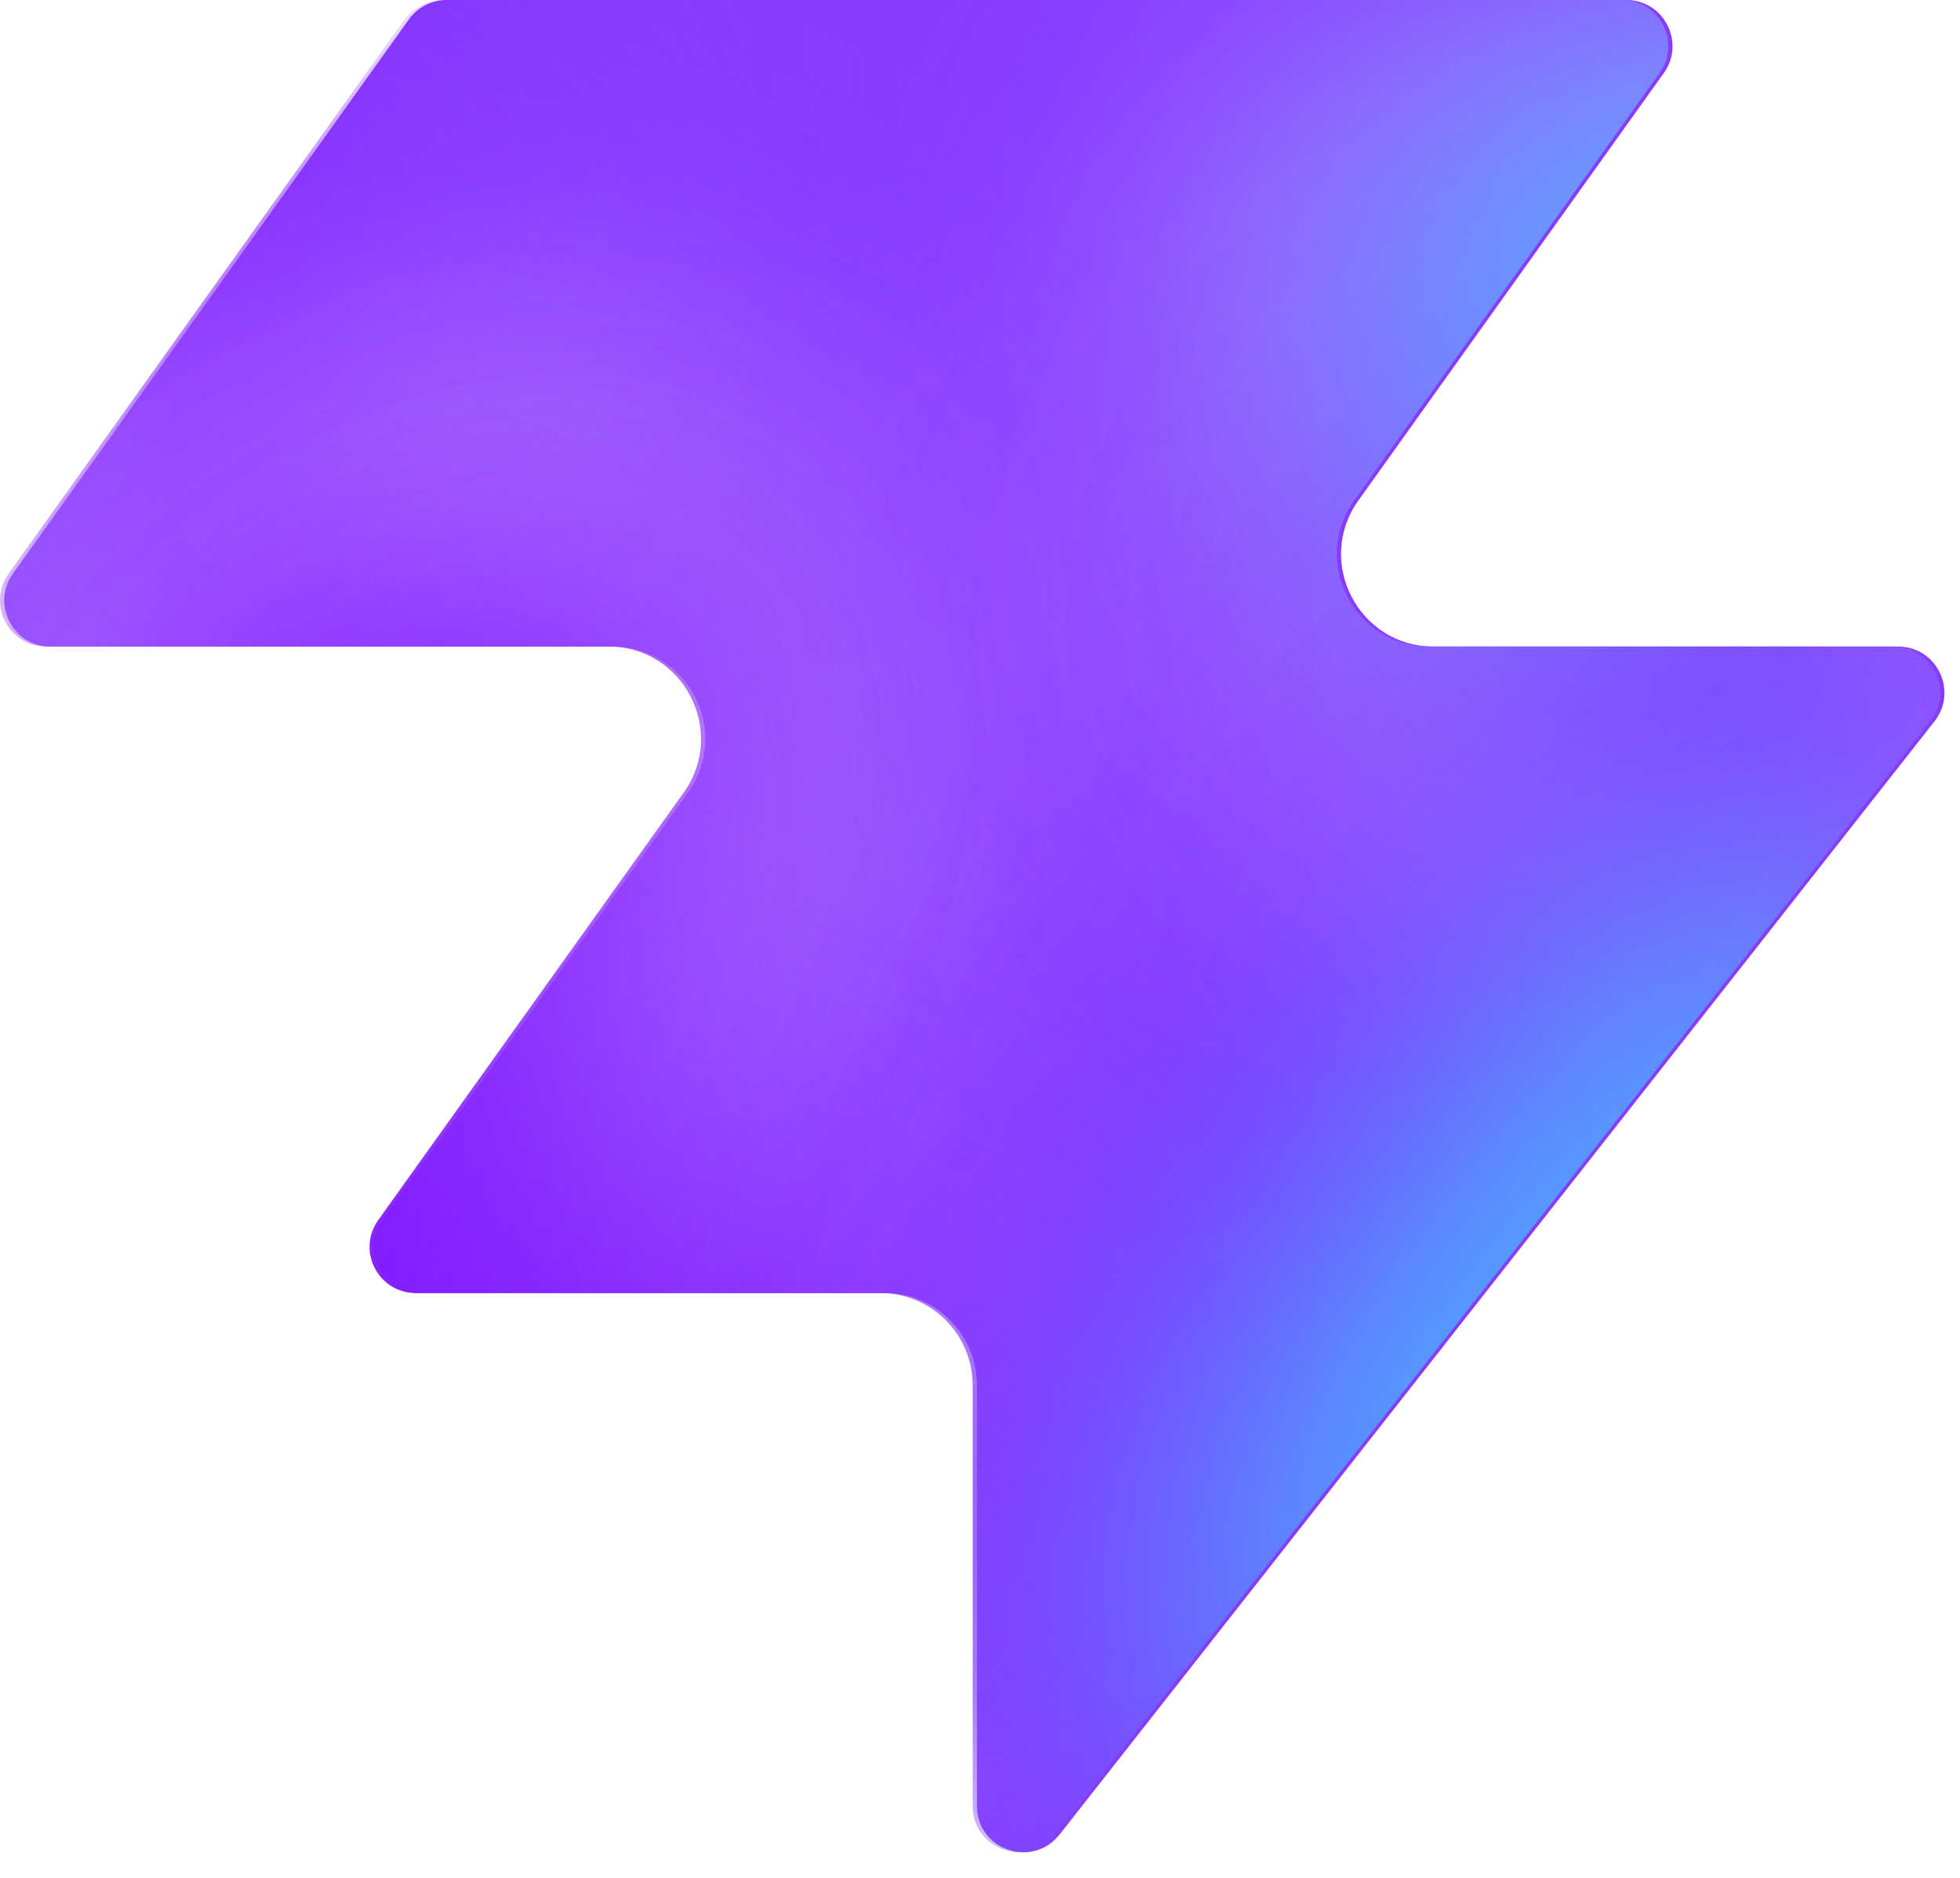
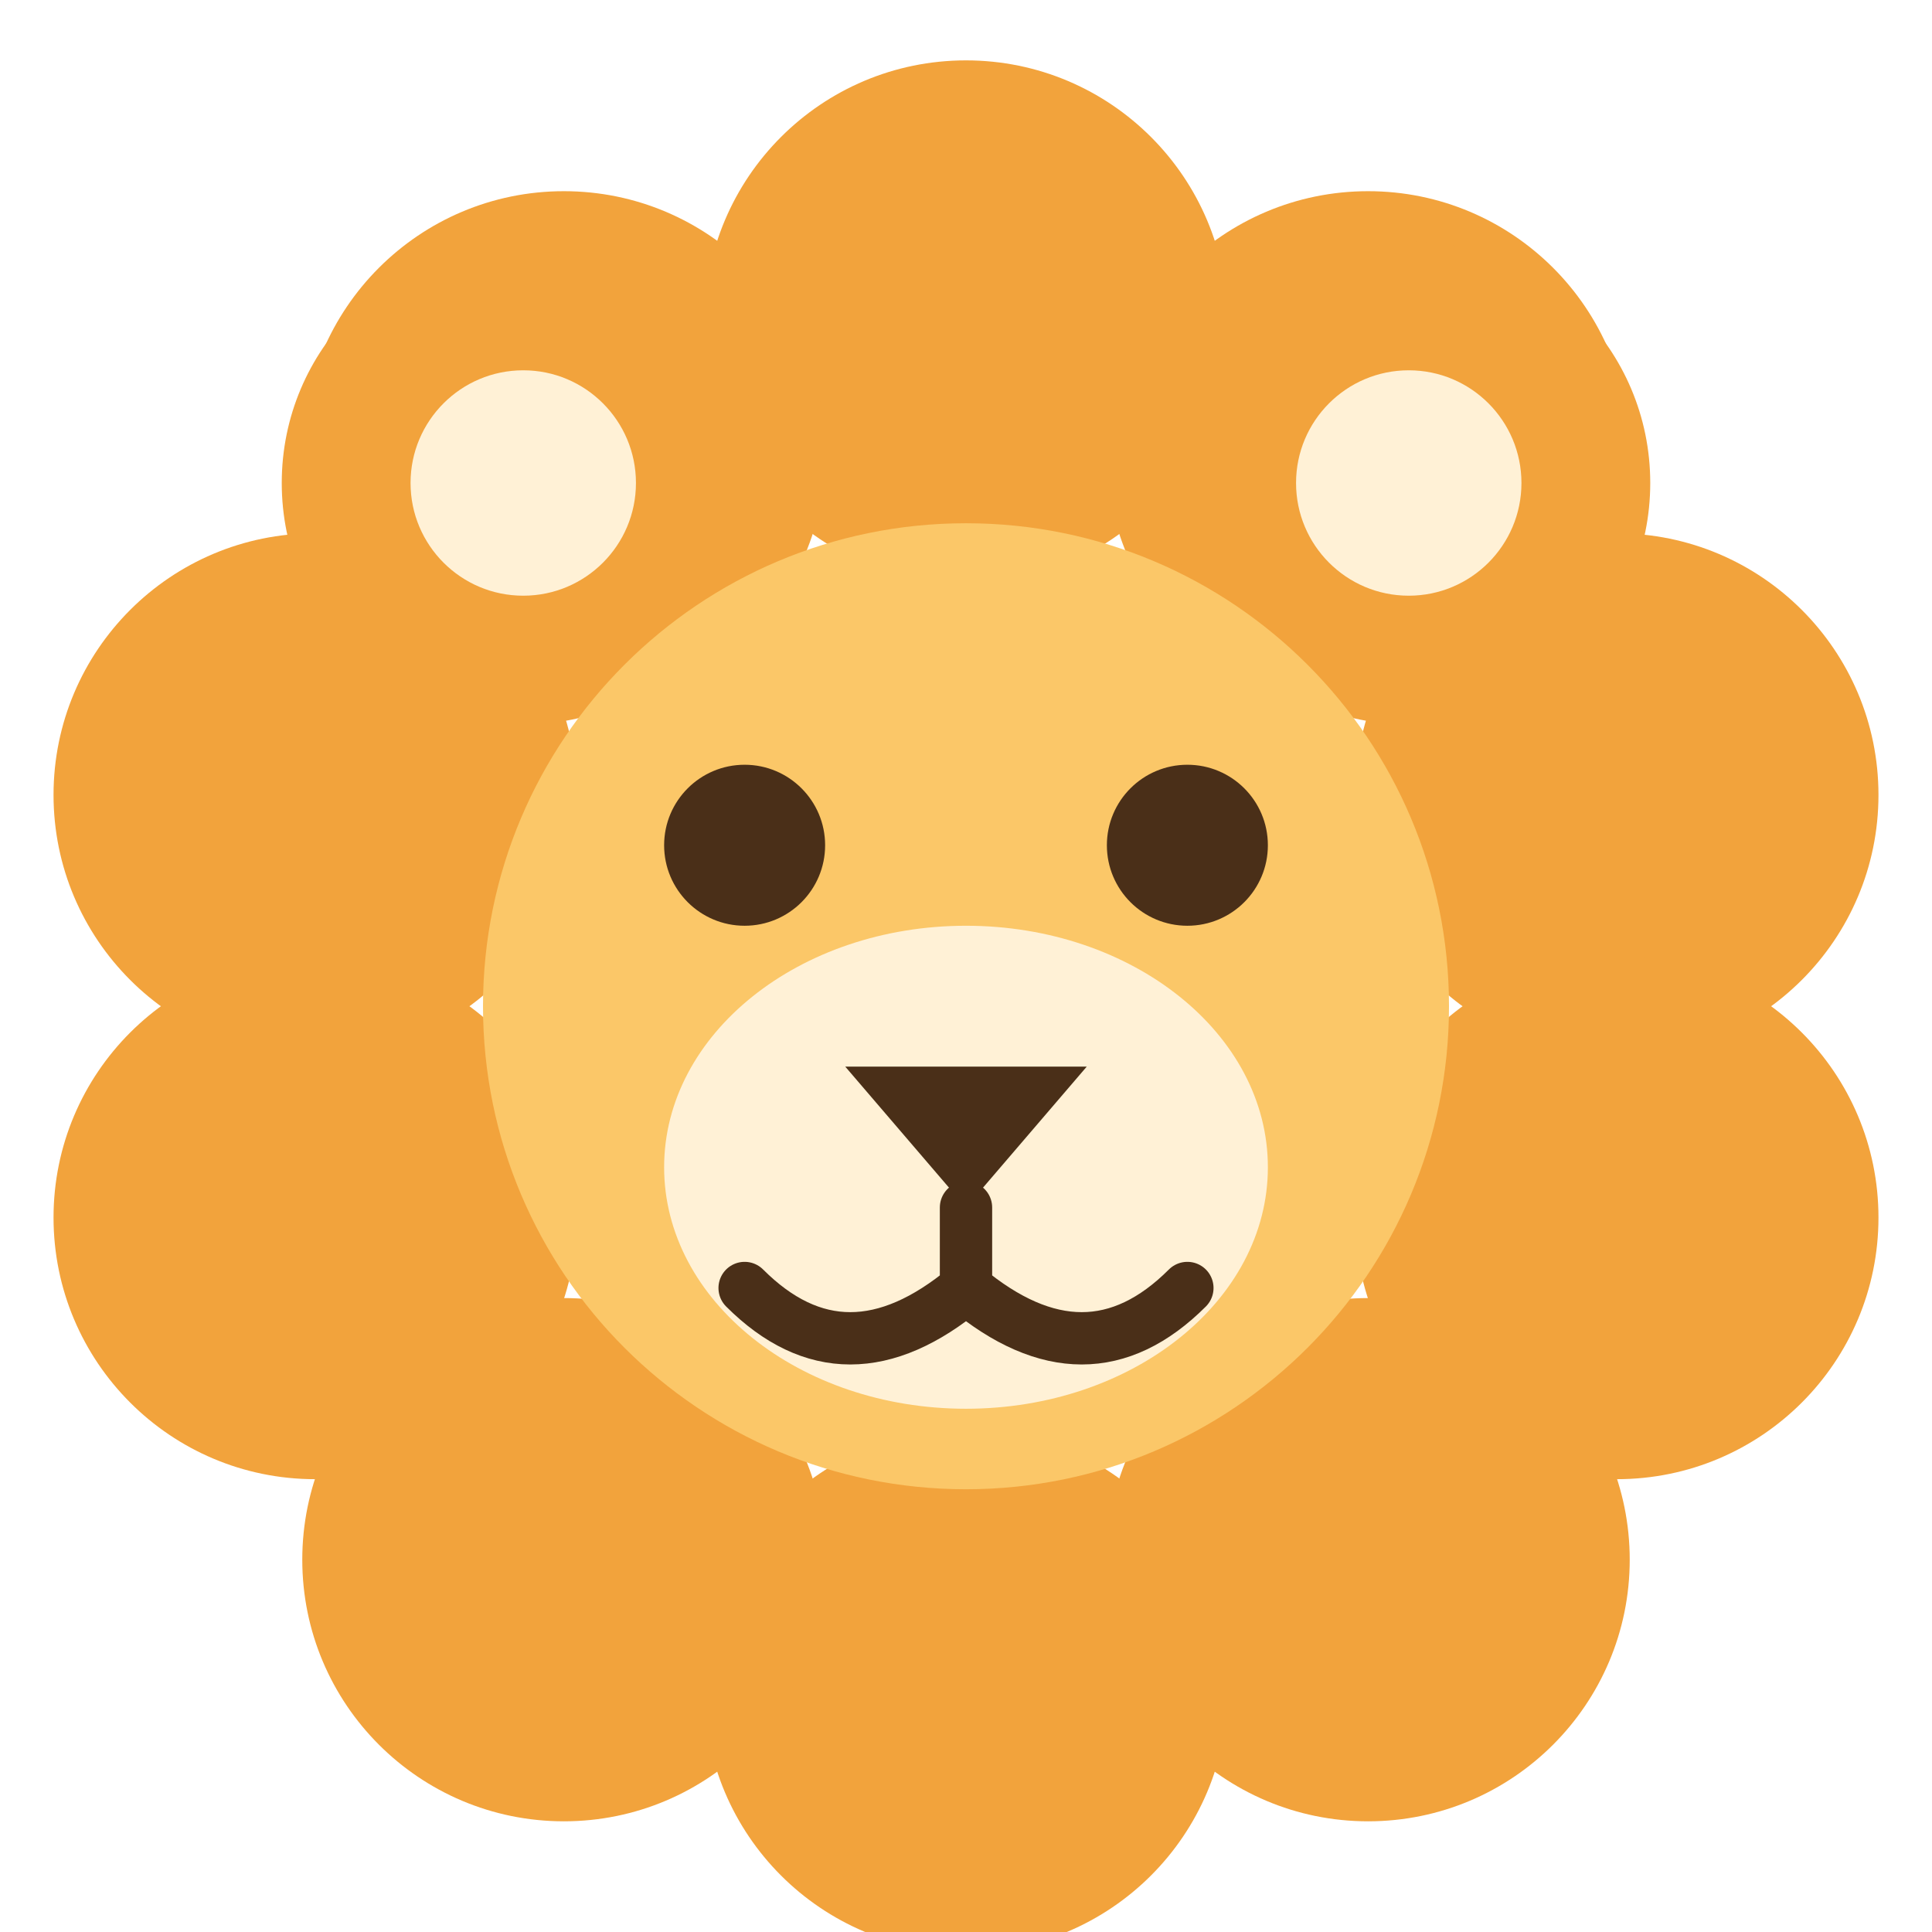
- <svg xmlns="http://www.w3.org/2000/svg" width="48" height="46" fill="none" viewBox="0 0 48 46">
-   <path fill="#863bff" d="M25.946 44.938c-.664.845-2.021.375-2.021-.698V33.937a2.26 2.26 0 0 0-2.262-2.262H10.287c-.92 0-1.456-1.04-.92-1.788l7.48-10.471c1.07-1.497 0-3.578-1.842-3.578H1.237c-.92 0-1.456-1.04-.92-1.788L10.013.474c.214-.297.556-.474.92-.474h28.894c.92 0 1.456 1.04.92 1.788l-7.48 10.471c-1.07 1.498 0 3.579 1.842 3.579h11.377c.943 0 1.473 1.088.89 1.83L25.947 44.94z" style="fill:#863bff;fill:color(display-p3 .525 .23 1);fill-opacity:1" />
-   <mask id="a" width="48" height="46" x="0" y="0" maskUnits="userSpaceOnUse" style="mask-type:alpha">
-     <path fill="#000" d="M25.842 44.938c-.664.844-2.021.375-2.021-.698V33.937a2.26 2.26 0 0 0-2.262-2.262H10.183c-.92 0-1.456-1.04-.92-1.788l7.48-10.471c1.07-1.498 0-3.579-1.842-3.579H1.133c-.92 0-1.456-1.04-.92-1.787L9.91.473c.214-.297.556-.474.92-.474h28.894c.92 0 1.456 1.04.92 1.788l-7.48 10.471c-1.07 1.498 0 3.578 1.842 3.578h11.377c.943 0 1.473 1.088.89 1.832L25.843 44.94z" style="fill:#000;fill-opacity:1" />
-   </mask>
-   <g mask="url(#a)">
-     <g filter="url(#b)">
-       <ellipse cx="5.508" cy="14.704" fill="#ede6ff" rx="5.508" ry="14.704" style="fill:#ede6ff;fill:color(display-p3 .927 .903 1);fill-opacity:1" transform="matrix(.00324 1 1 -.00324 -4.47 31.516)" />
-     </g>
-     <g filter="url(#c)">
-       <ellipse cx="10.399" cy="29.851" fill="#ede6ff" rx="10.399" ry="29.851" style="fill:#ede6ff;fill:color(display-p3 .927 .903 1);fill-opacity:1" transform="matrix(.00324 1 1 -.00324 -39.328 7.883)" />
-     </g>
-     <g filter="url(#d)">
-       <ellipse cx="5.508" cy="30.487" fill="#7e14ff" rx="5.508" ry="30.487" style="fill:#7e14ff;fill:color(display-p3 .492 .077 1);fill-opacity:1" transform="rotate(89.814 -25.913 -14.639)scale(1 -1)" />
-     </g>
-     <g filter="url(#e)">
-       <ellipse cx="5.508" cy="30.599" fill="#7e14ff" rx="5.508" ry="30.599" style="fill:#7e14ff;fill:color(display-p3 .492 .077 1);fill-opacity:1" transform="rotate(89.814 -32.644 -3.334)scale(1 -1)" />
-     </g>
-     <g filter="url(#f)">
-       <ellipse cx="5.508" cy="30.599" fill="#7e14ff" rx="5.508" ry="30.599" style="fill:#7e14ff;fill:color(display-p3 .492 .077 1);fill-opacity:1" transform="matrix(.00324 1 1 -.00324 -34.34 30.47)" />
-     </g>
-     <g filter="url(#g)">
-       <ellipse cx="14.072" cy="22.078" fill="#ede6ff" rx="14.072" ry="22.078" style="fill:#ede6ff;fill:color(display-p3 .927 .903 1);fill-opacity:1" transform="rotate(93.35 24.506 48.493)scale(-1 1)" />
-     </g>
-     <g filter="url(#h)">
-       <ellipse cx="3.47" cy="21.501" fill="#7e14ff" rx="3.47" ry="21.501" style="fill:#7e14ff;fill:color(display-p3 .492 .077 1);fill-opacity:1" transform="rotate(89.009 28.708 47.59)scale(-1 1)" />
-     </g>
-     <g filter="url(#i)">
-       <ellipse cx="3.47" cy="21.501" fill="#7e14ff" rx="3.47" ry="21.501" style="fill:#7e14ff;fill:color(display-p3 .492 .077 1);fill-opacity:1" transform="rotate(89.009 28.708 47.59)scale(-1 1)" />
-     </g>
-     <g filter="url(#j)">
-       <ellipse cx=".387" cy="8.972" fill="#7e14ff" rx="4.407" ry="29.108" style="fill:#7e14ff;fill:color(display-p3 .492 .077 1);fill-opacity:1" transform="rotate(39.51 .387 8.972)" />
-     </g>
-     <g filter="url(#k)">
-       <ellipse cx="47.523" cy="-6.092" fill="#7e14ff" rx="4.407" ry="29.108" style="fill:#7e14ff;fill:color(display-p3 .492 .077 1);fill-opacity:1" transform="rotate(37.892 47.523 -6.092)" />
-     </g>
-     <g filter="url(#l)">
-       <ellipse cx="41.412" cy="6.333" fill="#47bfff" rx="5.971" ry="9.665" style="fill:#47bfff;fill:color(display-p3 .28 .748 1);fill-opacity:1" transform="rotate(37.892 41.412 6.333)" />
-     </g>
-     <g filter="url(#m)">
-       <ellipse cx="-1.879" cy="38.332" fill="#7e14ff" rx="4.407" ry="29.108" style="fill:#7e14ff;fill:color(display-p3 .492 .077 1);fill-opacity:1" transform="rotate(37.892 -1.88 38.332)" />
-     </g>
-     <g filter="url(#n)">
-       <ellipse cx="-1.879" cy="38.332" fill="#7e14ff" rx="4.407" ry="29.108" style="fill:#7e14ff;fill:color(display-p3 .492 .077 1);fill-opacity:1" transform="rotate(37.892 -1.88 38.332)" />
-     </g>
-     <g filter="url(#o)">
-       <ellipse cx="35.651" cy="29.907" fill="#7e14ff" rx="4.407" ry="29.108" style="fill:#7e14ff;fill:color(display-p3 .492 .077 1);fill-opacity:1" transform="rotate(37.892 35.651 29.907)" />
-     </g>
-     <g filter="url(#p)">
-       <ellipse cx="38.418" cy="32.4" fill="#47bfff" rx="5.971" ry="15.297" style="fill:#47bfff;fill:color(display-p3 .28 .748 1);fill-opacity:1" transform="rotate(37.892 38.418 32.4)" />
-     </g>
+ <svg xmlns="http://www.w3.org/2000/svg" width="48" height="48" viewBox="0 0 48 48" fill="none">
+   <g fill="#F2A33C">
+     <circle cx="24" cy="8" r="6.5" />
+     <circle cx="33.99" cy="11.25" r="6.5" />
+     <circle cx="40.17" cy="19.75" r="6.5" />
+     <circle cx="40.17" cy="30.25" r="6.5" />
+     <circle cx="33.99" cy="38.75" r="6.5" />
+     <circle cx="24" cy="42" r="6.5" />
+     <circle cx="14.01" cy="38.75" r="6.5" />
+     <circle cx="7.83" cy="30.25" r="6.5" />
+     <circle cx="7.83" cy="19.75" r="6.5" />
+     <circle cx="14.01" cy="11.25" r="6.5" />
  </g>
-   <defs>
-     <filter id="b" width="60.045" height="41.654" x="-19.77" y="16.149" color-interpolation-filters="sRGB" filterUnits="userSpaceOnUse">
-       <feFlood flood-opacity="0" result="BackgroundImageFix" />
-       <feBlend in="SourceGraphic" in2="BackgroundImageFix" result="shape" />
-       <feGaussianBlur result="effect1_foregroundBlur_2002_17158" stdDeviation="7.659" />
-     </filter>
-     <filter id="c" width="90.34" height="51.437" x="-54.613" y="-7.533" color-interpolation-filters="sRGB" filterUnits="userSpaceOnUse">
-       <feFlood flood-opacity="0" result="BackgroundImageFix" />
-       <feBlend in="SourceGraphic" in2="BackgroundImageFix" result="shape" />
-       <feGaussianBlur result="effect1_foregroundBlur_2002_17158" stdDeviation="7.659" />
-     </filter>
-     <filter id="d" width="79.355" height="29.4" x="-49.64" y="2.03" color-interpolation-filters="sRGB" filterUnits="userSpaceOnUse">
-       <feFlood flood-opacity="0" result="BackgroundImageFix" />
-       <feBlend in="SourceGraphic" in2="BackgroundImageFix" result="shape" />
-       <feGaussianBlur result="effect1_foregroundBlur_2002_17158" stdDeviation="4.596" />
-     </filter>
-     <filter id="e" width="79.579" height="29.4" x="-45.045" y="20.029" color-interpolation-filters="sRGB" filterUnits="userSpaceOnUse">
-       <feFlood flood-opacity="0" result="BackgroundImageFix" />
-       <feBlend in="SourceGraphic" in2="BackgroundImageFix" result="shape" />
-       <feGaussianBlur result="effect1_foregroundBlur_2002_17158" stdDeviation="4.596" />
-     </filter>
-     <filter id="f" width="79.579" height="29.4" x="-43.513" y="21.178" color-interpolation-filters="sRGB" filterUnits="userSpaceOnUse">
-       <feFlood flood-opacity="0" result="BackgroundImageFix" />
-       <feBlend in="SourceGraphic" in2="BackgroundImageFix" result="shape" />
-       <feGaussianBlur result="effect1_foregroundBlur_2002_17158" stdDeviation="4.596" />
-     </filter>
-     <filter id="g" width="74.749" height="58.852" x="15.756" y="-17.901" color-interpolation-filters="sRGB" filterUnits="userSpaceOnUse">
-       <feFlood flood-opacity="0" result="BackgroundImageFix" />
-       <feBlend in="SourceGraphic" in2="BackgroundImageFix" result="shape" />
-       <feGaussianBlur result="effect1_foregroundBlur_2002_17158" stdDeviation="7.659" />
-     </filter>
-     <filter id="h" width="61.377" height="25.362" x="23.548" y="2.284" color-interpolation-filters="sRGB" filterUnits="userSpaceOnUse">
-       <feFlood flood-opacity="0" result="BackgroundImageFix" />
-       <feBlend in="SourceGraphic" in2="BackgroundImageFix" result="shape" />
-       <feGaussianBlur result="effect1_foregroundBlur_2002_17158" stdDeviation="4.596" />
-     </filter>
-     <filter id="i" width="61.377" height="25.362" x="23.548" y="2.284" color-interpolation-filters="sRGB" filterUnits="userSpaceOnUse">
-       <feFlood flood-opacity="0" result="BackgroundImageFix" />
-       <feBlend in="SourceGraphic" in2="BackgroundImageFix" result="shape" />
-       <feGaussianBlur result="effect1_foregroundBlur_2002_17158" stdDeviation="4.596" />
-     </filter>
-     <filter id="j" width="56.045" height="63.649" x="-27.636" y="-22.853" color-interpolation-filters="sRGB" filterUnits="userSpaceOnUse">
-       <feFlood flood-opacity="0" result="BackgroundImageFix" />
-       <feBlend in="SourceGraphic" in2="BackgroundImageFix" result="shape" />
-       <feGaussianBlur result="effect1_foregroundBlur_2002_17158" stdDeviation="4.596" />
-     </filter>
-     <filter id="k" width="54.814" height="64.646" x="20.116" y="-38.415" color-interpolation-filters="sRGB" filterUnits="userSpaceOnUse">
-       <feFlood flood-opacity="0" result="BackgroundImageFix" />
-       <feBlend in="SourceGraphic" in2="BackgroundImageFix" result="shape" />
-       <feGaussianBlur result="effect1_foregroundBlur_2002_17158" stdDeviation="4.596" />
-     </filter>
-     <filter id="l" width="33.541" height="35.313" x="24.641" y="-11.323" color-interpolation-filters="sRGB" filterUnits="userSpaceOnUse">
-       <feFlood flood-opacity="0" result="BackgroundImageFix" />
-       <feBlend in="SourceGraphic" in2="BackgroundImageFix" result="shape" />
-       <feGaussianBlur result="effect1_foregroundBlur_2002_17158" stdDeviation="4.596" />
-     </filter>
-     <filter id="m" width="54.814" height="64.646" x="-29.286" y="6.009" color-interpolation-filters="sRGB" filterUnits="userSpaceOnUse">
-       <feFlood flood-opacity="0" result="BackgroundImageFix" />
-       <feBlend in="SourceGraphic" in2="BackgroundImageFix" result="shape" />
-       <feGaussianBlur result="effect1_foregroundBlur_2002_17158" stdDeviation="4.596" />
-     </filter>
-     <filter id="n" width="54.814" height="64.646" x="-29.286" y="6.009" color-interpolation-filters="sRGB" filterUnits="userSpaceOnUse">
-       <feFlood flood-opacity="0" result="BackgroundImageFix" />
-       <feBlend in="SourceGraphic" in2="BackgroundImageFix" result="shape" />
-       <feGaussianBlur result="effect1_foregroundBlur_2002_17158" stdDeviation="4.596" />
-     </filter>
-     <filter id="o" width="54.814" height="64.646" x="8.244" y="-2.416" color-interpolation-filters="sRGB" filterUnits="userSpaceOnUse">
-       <feFlood flood-opacity="0" result="BackgroundImageFix" />
-       <feBlend in="SourceGraphic" in2="BackgroundImageFix" result="shape" />
-       <feGaussianBlur result="effect1_foregroundBlur_2002_17158" stdDeviation="4.596" />
-     </filter>
-     <filter id="p" width="39.409" height="43.623" x="18.713" y="10.588" color-interpolation-filters="sRGB" filterUnits="userSpaceOnUse">
-       <feFlood flood-opacity="0" result="BackgroundImageFix" />
-       <feBlend in="SourceGraphic" in2="BackgroundImageFix" result="shape" />
-       <feGaussianBlur result="effect1_foregroundBlur_2002_17158" stdDeviation="4.596" />
-     </filter>
-   </defs>
+   <circle cx="13" cy="12" r="6" fill="#F2A33C" />
+   <circle cx="35" cy="12" r="6" fill="#F2A33C" />
+   <circle cx="13" cy="12" r="2.8" fill="#FFF1D6" />
+   <circle cx="35" cy="12" r="2.8" fill="#FFF1D6" />
+   <circle cx="24" cy="25" r="12" fill="#FBC768" />
+   <ellipse cx="24" cy="29" rx="7.5" ry="6" fill="#FFF1D6" />
+   <circle cx="18.5" cy="21" r="2" fill="#4A2F18" />
+   <circle cx="29.5" cy="21" r="2" fill="#4A2F18" />
+   <path d="M21 26.5 L27 26.5 L24 30 Z" fill="#4A2F18" />
+   <path d="M24 30 V32 M24 32 Q21 34.5 18.5 32 M24 32 Q27 34.5 29.5 32" stroke="#4A2F18" stroke-width="1.3" fill="none" stroke-linecap="round" stroke-linejoin="round" />
</svg>
